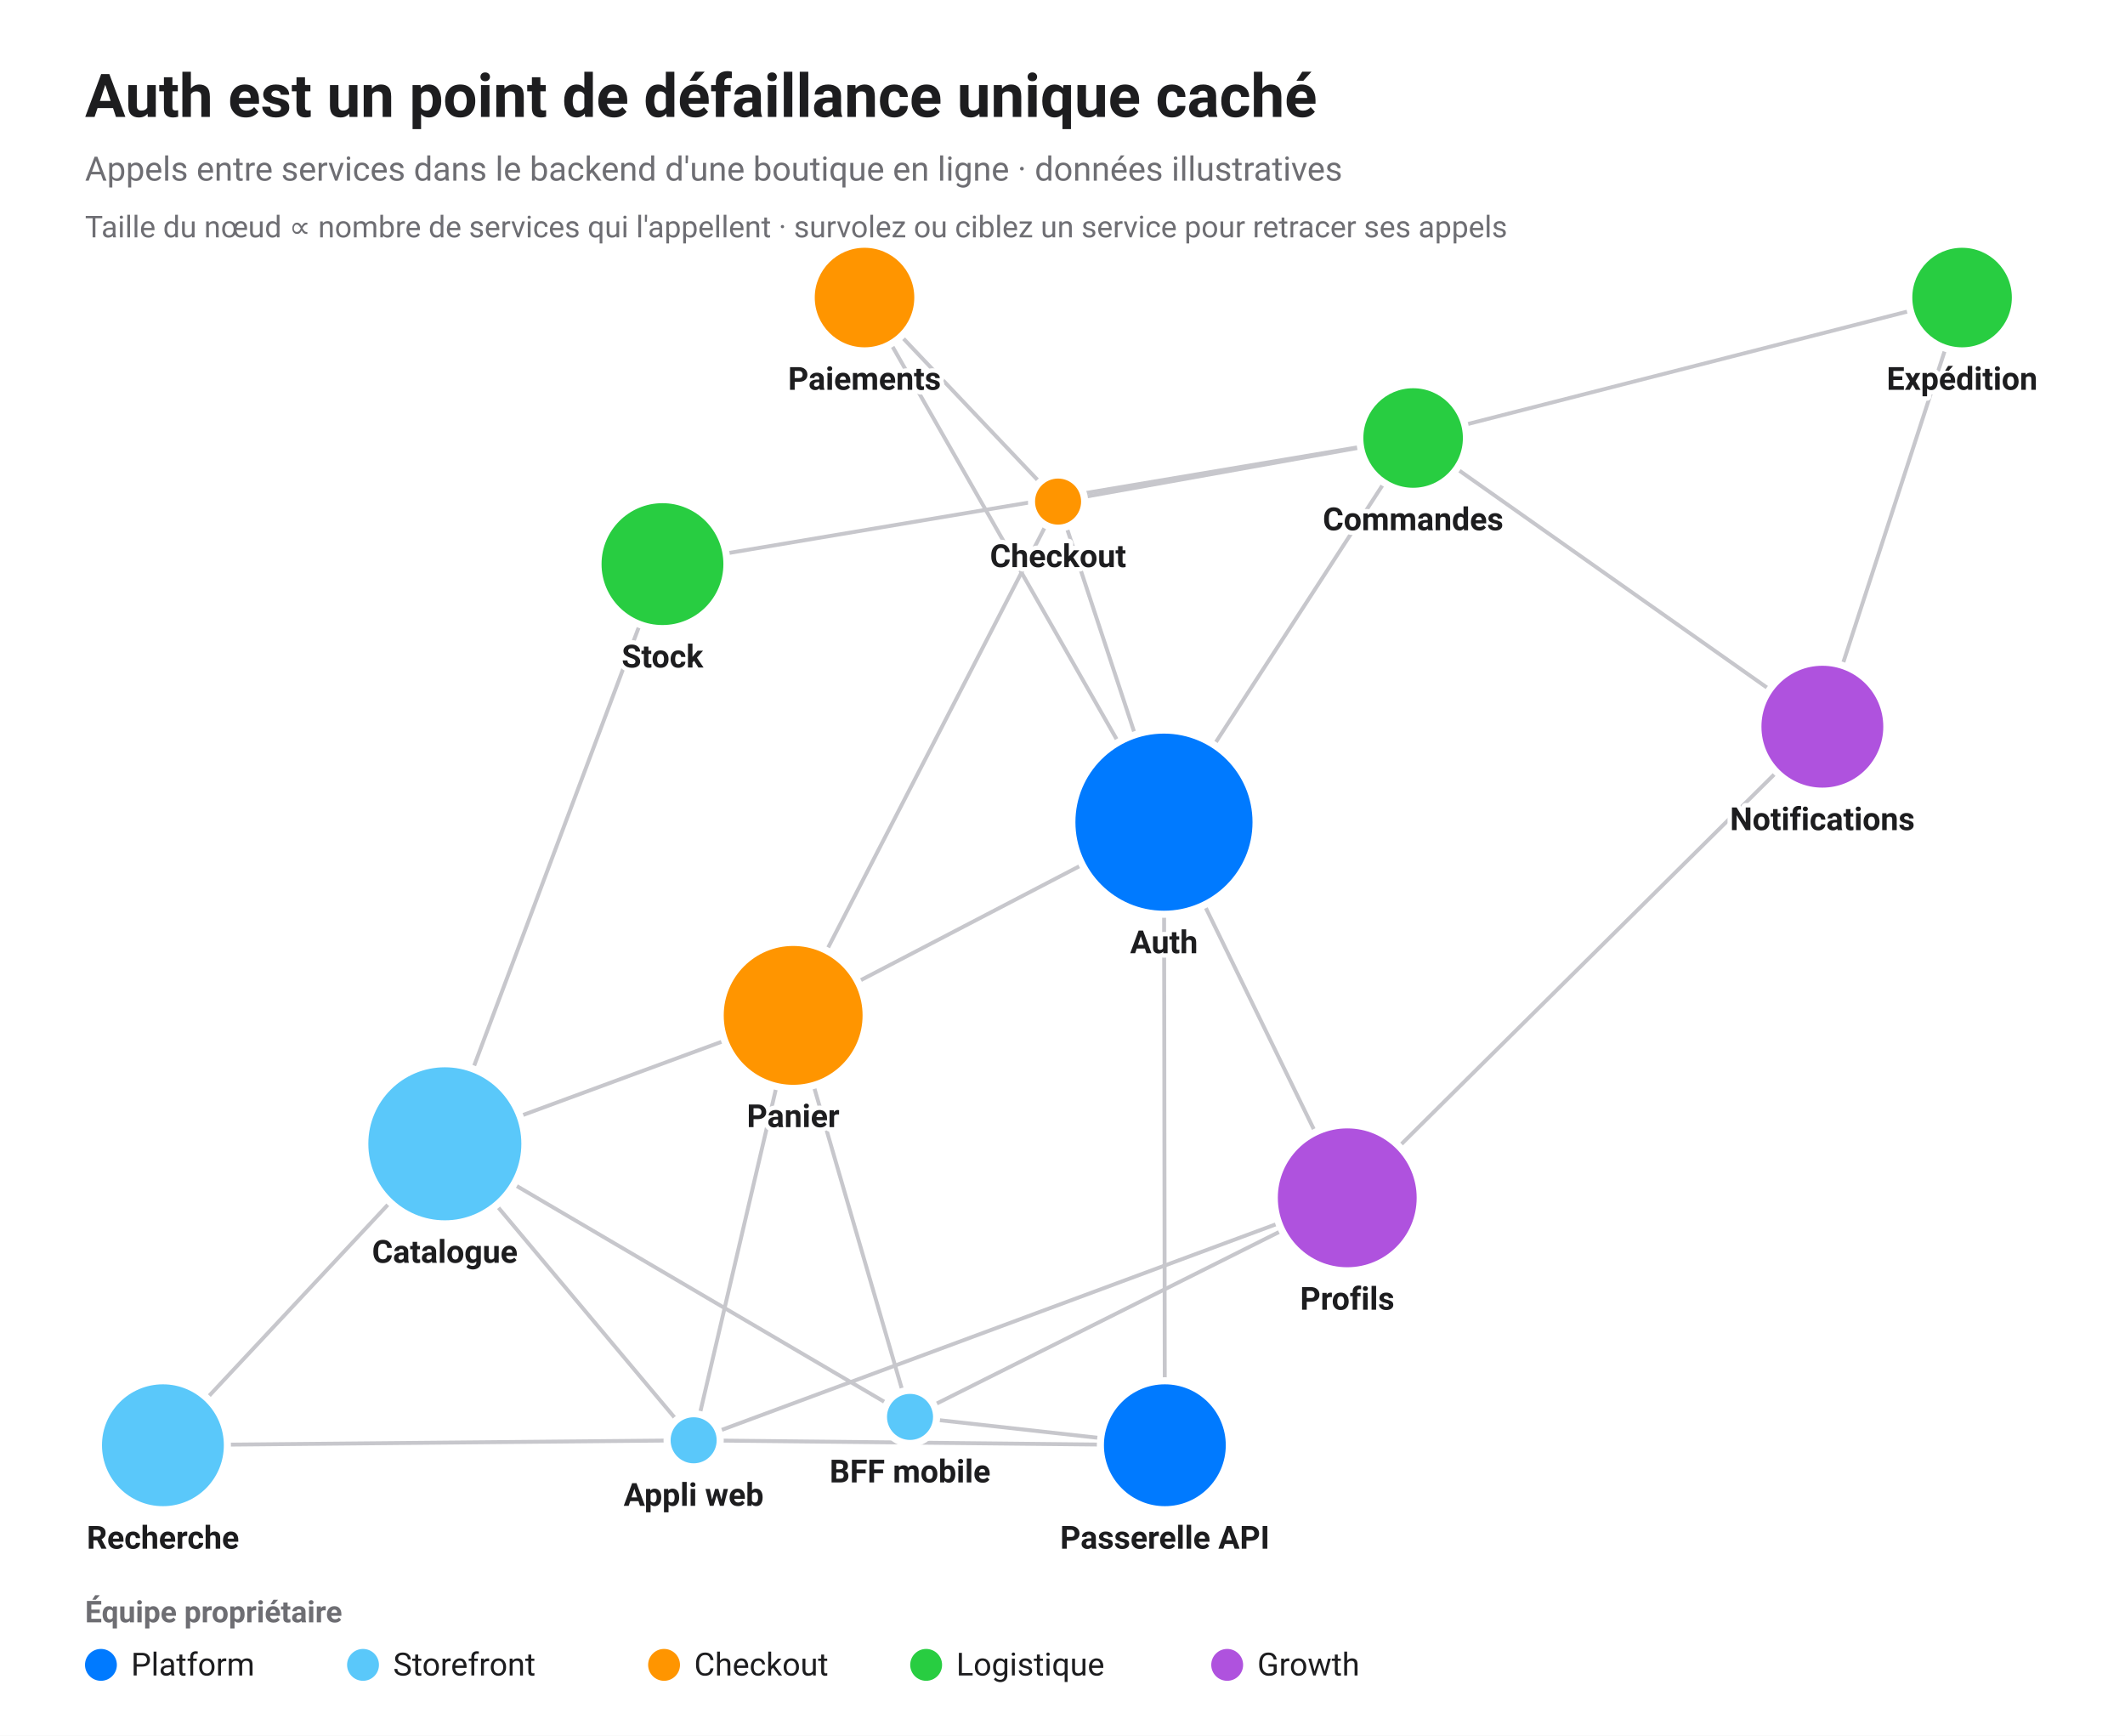
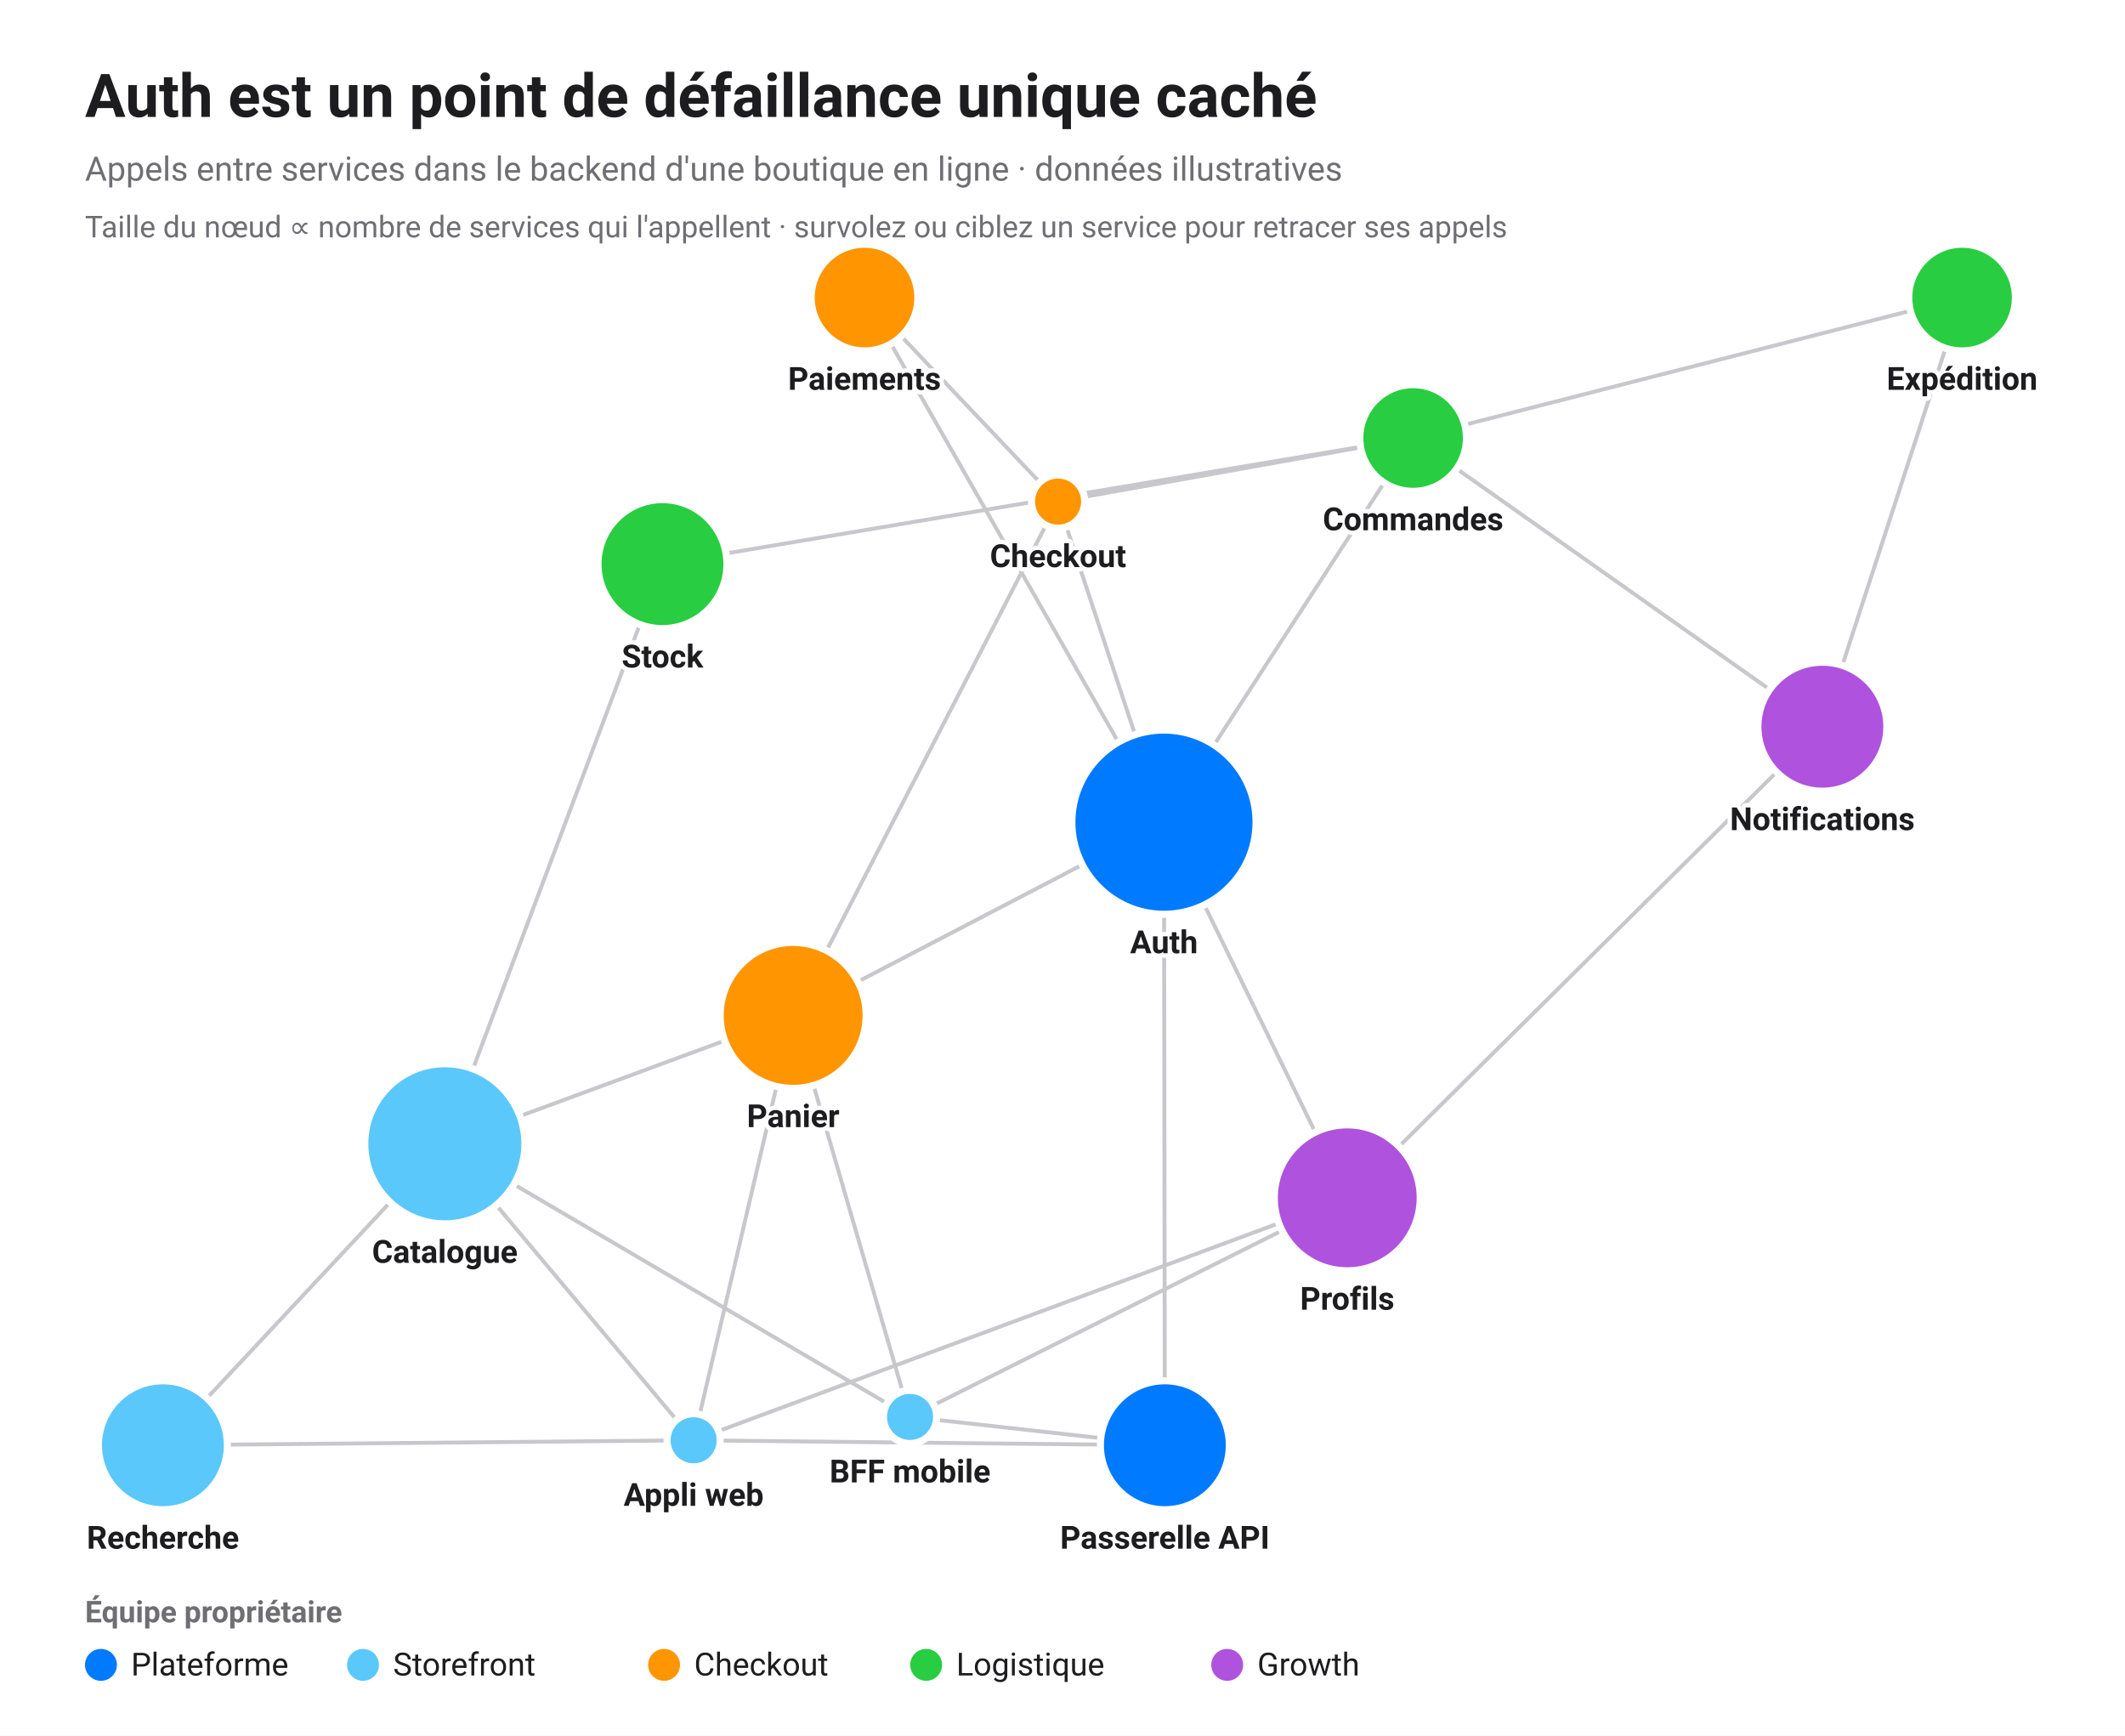
<svg xmlns="http://www.w3.org/2000/svg" width="1200" height="980" viewBox="0 0 1200 980" font-family="Roboto, system-ui, sans-serif" role="img" aria-labelledby="net-title net-desc">
  <style>.node,.edge,.nlabel{transition:opacity .2s ease}.node circle{transition:opacity .2s ease}#graph:has(.node.n-auth:is(:hover,:focus-within)) .edge{opacity:.07}#graph:has(.node.n-auth:is(:hover,:focus-within)) .node{opacity:.20}#graph:has(.node.n-auth:is(:hover,:focus-within)) .nlabel{opacity:.08}#graph:has(.node.n-auth:is(:hover,:focus-within)) .node.n-auth,#graph:has(.node.n-auth:is(:hover,:focus-within)) .node.n-cart,#graph:has(.node.n-auth:is(:hover,:focus-within)) .node.n-checkout,#graph:has(.node.n-auth:is(:hover,:focus-within)) .node.n-gateway,#graph:has(.node.n-auth:is(:hover,:focus-within)) .node.n-orders,#graph:has(.node.n-auth:is(:hover,:focus-within)) .node.n-payments,#graph:has(.node.n-auth:is(:hover,:focus-within)) .node.n-profile{opacity:1}#graph:has(.node.n-auth:is(:hover,:focus-within)) .nlabel.l-auth,#graph:has(.node.n-auth:is(:hover,:focus-within)) .nlabel.l-cart,#graph:has(.node.n-auth:is(:hover,:focus-within)) .nlabel.l-checkout,#graph:has(.node.n-auth:is(:hover,:focus-within)) .nlabel.l-gateway,#graph:has(.node.n-auth:is(:hover,:focus-within)) .nlabel.l-orders,#graph:has(.node.n-auth:is(:hover,:focus-within)) .nlabel.l-payments,#graph:has(.node.n-auth:is(:hover,:focus-within)) .nlabel.l-profile{opacity:1}#graph:has(.node.n-auth:is(:hover,:focus-within)) .edge.i-auth{opacity:.85}#graph:has(.node.n-gateway:is(:hover,:focus-within)) .edge{opacity:.07}#graph:has(.node.n-gateway:is(:hover,:focus-within)) .node{opacity:.20}#graph:has(.node.n-gateway:is(:hover,:focus-within)) .nlabel{opacity:.08}#graph:has(.node.n-gateway:is(:hover,:focus-within)) .node.n-gateway,#graph:has(.node.n-gateway:is(:hover,:focus-within)) .node.n-auth,#graph:has(.node.n-gateway:is(:hover,:focus-within)) .node.n-mobile,#graph:has(.node.n-gateway:is(:hover,:focus-within)) .node.n-web{opacity:1}#graph:has(.node.n-gateway:is(:hover,:focus-within)) .nlabel.l-gateway,#graph:has(.node.n-gateway:is(:hover,:focus-within)) .nlabel.l-auth,#graph:has(.node.n-gateway:is(:hover,:focus-within)) .nlabel.l-mobile,#graph:has(.node.n-gateway:is(:hover,:focus-within)) .nlabel.l-web{opacity:1}#graph:has(.node.n-gateway:is(:hover,:focus-within)) .edge.i-gateway{opacity:.85}#graph:has(.node.n-web:is(:hover,:focus-within)) .edge{opacity:.07}#graph:has(.node.n-web:is(:hover,:focus-within)) .node{opacity:.20}#graph:has(.node.n-web:is(:hover,:focus-within)) .nlabel{opacity:.08}#graph:has(.node.n-web:is(:hover,:focus-within)) .node.n-web,#graph:has(.node.n-web:is(:hover,:focus-within)) .node.n-cart,#graph:has(.node.n-web:is(:hover,:focus-within)) .node.n-catalog,#graph:has(.node.n-web:is(:hover,:focus-within)) .node.n-gateway,#graph:has(.node.n-web:is(:hover,:focus-within)) .node.n-profile,#graph:has(.node.n-web:is(:hover,:focus-within)) .node.n-search{opacity:1}#graph:has(.node.n-web:is(:hover,:focus-within)) .nlabel.l-web,#graph:has(.node.n-web:is(:hover,:focus-within)) .nlabel.l-cart,#graph:has(.node.n-web:is(:hover,:focus-within)) .nlabel.l-catalog,#graph:has(.node.n-web:is(:hover,:focus-within)) .nlabel.l-gateway,#graph:has(.node.n-web:is(:hover,:focus-within)) .nlabel.l-profile,#graph:has(.node.n-web:is(:hover,:focus-within)) .nlabel.l-search{opacity:1}#graph:has(.node.n-web:is(:hover,:focus-within)) .edge.i-web{opacity:.85}#graph:has(.node.n-mobile:is(:hover,:focus-within)) .edge{opacity:.07}#graph:has(.node.n-mobile:is(:hover,:focus-within)) .node{opacity:.20}#graph:has(.node.n-mobile:is(:hover,:focus-within)) .nlabel{opacity:.08}#graph:has(.node.n-mobile:is(:hover,:focus-within)) .node.n-mobile,#graph:has(.node.n-mobile:is(:hover,:focus-within)) .node.n-cart,#graph:has(.node.n-mobile:is(:hover,:focus-within)) .node.n-catalog,#graph:has(.node.n-mobile:is(:hover,:focus-within)) .node.n-gateway,#graph:has(.node.n-mobile:is(:hover,:focus-within)) .node.n-profile{opacity:1}#graph:has(.node.n-mobile:is(:hover,:focus-within)) .nlabel.l-mobile,#graph:has(.node.n-mobile:is(:hover,:focus-within)) .nlabel.l-cart,#graph:has(.node.n-mobile:is(:hover,:focus-within)) .nlabel.l-catalog,#graph:has(.node.n-mobile:is(:hover,:focus-within)) .nlabel.l-gateway,#graph:has(.node.n-mobile:is(:hover,:focus-within)) .nlabel.l-profile{opacity:1}#graph:has(.node.n-mobile:is(:hover,:focus-within)) .edge.i-mobile{opacity:.85}#graph:has(.node.n-catalog:is(:hover,:focus-within)) .edge{opacity:.07}#graph:has(.node.n-catalog:is(:hover,:focus-within)) .node{opacity:.20}#graph:has(.node.n-catalog:is(:hover,:focus-within)) .nlabel{opacity:.08}#graph:has(.node.n-catalog:is(:hover,:focus-within)) .node.n-catalog,#graph:has(.node.n-catalog:is(:hover,:focus-within)) .node.n-cart,#graph:has(.node.n-catalog:is(:hover,:focus-within)) .node.n-inventory,#graph:has(.node.n-catalog:is(:hover,:focus-within)) .node.n-mobile,#graph:has(.node.n-catalog:is(:hover,:focus-within)) .node.n-search,#graph:has(.node.n-catalog:is(:hover,:focus-within)) .node.n-web{opacity:1}#graph:has(.node.n-catalog:is(:hover,:focus-within)) .nlabel.l-catalog,#graph:has(.node.n-catalog:is(:hover,:focus-within)) .nlabel.l-cart,#graph:has(.node.n-catalog:is(:hover,:focus-within)) .nlabel.l-inventory,#graph:has(.node.n-catalog:is(:hover,:focus-within)) .nlabel.l-mobile,#graph:has(.node.n-catalog:is(:hover,:focus-within)) .nlabel.l-search,#graph:has(.node.n-catalog:is(:hover,:focus-within)) .nlabel.l-web{opacity:1}#graph:has(.node.n-catalog:is(:hover,:focus-within)) .edge.i-catalog{opacity:.85}#graph:has(.node.n-search:is(:hover,:focus-within)) .edge{opacity:.07}#graph:has(.node.n-search:is(:hover,:focus-within)) .node{opacity:.20}#graph:has(.node.n-search:is(:hover,:focus-within)) .nlabel{opacity:.08}#graph:has(.node.n-search:is(:hover,:focus-within)) .node.n-search,#graph:has(.node.n-search:is(:hover,:focus-within)) .node.n-catalog,#graph:has(.node.n-search:is(:hover,:focus-within)) .node.n-web{opacity:1}#graph:has(.node.n-search:is(:hover,:focus-within)) .nlabel.l-search,#graph:has(.node.n-search:is(:hover,:focus-within)) .nlabel.l-catalog,#graph:has(.node.n-search:is(:hover,:focus-within)) .nlabel.l-web{opacity:1}#graph:has(.node.n-search:is(:hover,:focus-within)) .edge.i-search{opacity:.85}#graph:has(.node.n-cart:is(:hover,:focus-within)) .edge{opacity:.07}#graph:has(.node.n-cart:is(:hover,:focus-within)) .node{opacity:.20}#graph:has(.node.n-cart:is(:hover,:focus-within)) .nlabel{opacity:.08}#graph:has(.node.n-cart:is(:hover,:focus-within)) .node.n-cart,#graph:has(.node.n-cart:is(:hover,:focus-within)) .node.n-auth,#graph:has(.node.n-cart:is(:hover,:focus-within)) .node.n-catalog,#graph:has(.node.n-cart:is(:hover,:focus-within)) .node.n-checkout,#graph:has(.node.n-cart:is(:hover,:focus-within)) .node.n-mobile,#graph:has(.node.n-cart:is(:hover,:focus-within)) .node.n-web{opacity:1}#graph:has(.node.n-cart:is(:hover,:focus-within)) .nlabel.l-cart,#graph:has(.node.n-cart:is(:hover,:focus-within)) .nlabel.l-auth,#graph:has(.node.n-cart:is(:hover,:focus-within)) .nlabel.l-catalog,#graph:has(.node.n-cart:is(:hover,:focus-within)) .nlabel.l-checkout,#graph:has(.node.n-cart:is(:hover,:focus-within)) .nlabel.l-mobile,#graph:has(.node.n-cart:is(:hover,:focus-within)) .nlabel.l-web{opacity:1}#graph:has(.node.n-cart:is(:hover,:focus-within)) .edge.i-cart{opacity:.85}#graph:has(.node.n-checkout:is(:hover,:focus-within)) .edge{opacity:.07}#graph:has(.node.n-checkout:is(:hover,:focus-within)) .node{opacity:.20}#graph:has(.node.n-checkout:is(:hover,:focus-within)) .nlabel{opacity:.08}#graph:has(.node.n-checkout:is(:hover,:focus-within)) .node.n-checkout,#graph:has(.node.n-checkout:is(:hover,:focus-within)) .node.n-auth,#graph:has(.node.n-checkout:is(:hover,:focus-within)) .node.n-cart,#graph:has(.node.n-checkout:is(:hover,:focus-within)) .node.n-orders,#graph:has(.node.n-checkout:is(:hover,:focus-within)) .node.n-payments{opacity:1}#graph:has(.node.n-checkout:is(:hover,:focus-within)) .nlabel.l-checkout,#graph:has(.node.n-checkout:is(:hover,:focus-within)) .nlabel.l-auth,#graph:has(.node.n-checkout:is(:hover,:focus-within)) .nlabel.l-cart,#graph:has(.node.n-checkout:is(:hover,:focus-within)) .nlabel.l-orders,#graph:has(.node.n-checkout:is(:hover,:focus-within)) .nlabel.l-payments{opacity:1}#graph:has(.node.n-checkout:is(:hover,:focus-within)) .edge.i-checkout{opacity:.85}#graph:has(.node.n-payments:is(:hover,:focus-within)) .edge{opacity:.07}#graph:has(.node.n-payments:is(:hover,:focus-within)) .node{opacity:.20}#graph:has(.node.n-payments:is(:hover,:focus-within)) .nlabel{opacity:.08}#graph:has(.node.n-payments:is(:hover,:focus-within)) .node.n-payments,#graph:has(.node.n-payments:is(:hover,:focus-within)) .node.n-auth,#graph:has(.node.n-payments:is(:hover,:focus-within)) .node.n-checkout{opacity:1}#graph:has(.node.n-payments:is(:hover,:focus-within)) .nlabel.l-payments,#graph:has(.node.n-payments:is(:hover,:focus-within)) .nlabel.l-auth,#graph:has(.node.n-payments:is(:hover,:focus-within)) .nlabel.l-checkout{opacity:1}#graph:has(.node.n-payments:is(:hover,:focus-within)) .edge.i-payments{opacity:.85}#graph:has(.node.n-orders:is(:hover,:focus-within)) .edge{opacity:.07}#graph:has(.node.n-orders:is(:hover,:focus-within)) .node{opacity:.20}#graph:has(.node.n-orders:is(:hover,:focus-within)) .nlabel{opacity:.08}#graph:has(.node.n-orders:is(:hover,:focus-within)) .node.n-orders,#graph:has(.node.n-orders:is(:hover,:focus-within)) .node.n-auth,#graph:has(.node.n-orders:is(:hover,:focus-within)) .node.n-checkout,#graph:has(.node.n-orders:is(:hover,:focus-within)) .node.n-inventory,#graph:has(.node.n-orders:is(:hover,:focus-within)) .node.n-notify,#graph:has(.node.n-orders:is(:hover,:focus-within)) .node.n-shipping{opacity:1}#graph:has(.node.n-orders:is(:hover,:focus-within)) .nlabel.l-orders,#graph:has(.node.n-orders:is(:hover,:focus-within)) .nlabel.l-auth,#graph:has(.node.n-orders:is(:hover,:focus-within)) .nlabel.l-checkout,#graph:has(.node.n-orders:is(:hover,:focus-within)) .nlabel.l-inventory,#graph:has(.node.n-orders:is(:hover,:focus-within)) .nlabel.l-notify,#graph:has(.node.n-orders:is(:hover,:focus-within)) .nlabel.l-shipping{opacity:1}#graph:has(.node.n-orders:is(:hover,:focus-within)) .edge.i-orders{opacity:.85}#graph:has(.node.n-shipping:is(:hover,:focus-within)) .edge{opacity:.07}#graph:has(.node.n-shipping:is(:hover,:focus-within)) .node{opacity:.20}#graph:has(.node.n-shipping:is(:hover,:focus-within)) .nlabel{opacity:.08}#graph:has(.node.n-shipping:is(:hover,:focus-within)) .node.n-shipping,#graph:has(.node.n-shipping:is(:hover,:focus-within)) .node.n-notify,#graph:has(.node.n-shipping:is(:hover,:focus-within)) .node.n-orders{opacity:1}#graph:has(.node.n-shipping:is(:hover,:focus-within)) .nlabel.l-shipping,#graph:has(.node.n-shipping:is(:hover,:focus-within)) .nlabel.l-notify,#graph:has(.node.n-shipping:is(:hover,:focus-within)) .nlabel.l-orders{opacity:1}#graph:has(.node.n-shipping:is(:hover,:focus-within)) .edge.i-shipping{opacity:.85}#graph:has(.node.n-inventory:is(:hover,:focus-within)) .edge{opacity:.07}#graph:has(.node.n-inventory:is(:hover,:focus-within)) .node{opacity:.20}#graph:has(.node.n-inventory:is(:hover,:focus-within)) .nlabel{opacity:.08}#graph:has(.node.n-inventory:is(:hover,:focus-within)) .node.n-inventory,#graph:has(.node.n-inventory:is(:hover,:focus-within)) .node.n-catalog,#graph:has(.node.n-inventory:is(:hover,:focus-within)) .node.n-orders{opacity:1}#graph:has(.node.n-inventory:is(:hover,:focus-within)) .nlabel.l-inventory,#graph:has(.node.n-inventory:is(:hover,:focus-within)) .nlabel.l-catalog,#graph:has(.node.n-inventory:is(:hover,:focus-within)) .nlabel.l-orders{opacity:1}#graph:has(.node.n-inventory:is(:hover,:focus-within)) .edge.i-inventory{opacity:.85}#graph:has(.node.n-notify:is(:hover,:focus-within)) .edge{opacity:.07}#graph:has(.node.n-notify:is(:hover,:focus-within)) .node{opacity:.20}#graph:has(.node.n-notify:is(:hover,:focus-within)) .nlabel{opacity:.08}#graph:has(.node.n-notify:is(:hover,:focus-within)) .node.n-notify,#graph:has(.node.n-notify:is(:hover,:focus-within)) .node.n-orders,#graph:has(.node.n-notify:is(:hover,:focus-within)) .node.n-profile,#graph:has(.node.n-notify:is(:hover,:focus-within)) .node.n-shipping{opacity:1}#graph:has(.node.n-notify:is(:hover,:focus-within)) .nlabel.l-notify,#graph:has(.node.n-notify:is(:hover,:focus-within)) .nlabel.l-orders,#graph:has(.node.n-notify:is(:hover,:focus-within)) .nlabel.l-profile,#graph:has(.node.n-notify:is(:hover,:focus-within)) .nlabel.l-shipping{opacity:1}#graph:has(.node.n-notify:is(:hover,:focus-within)) .edge.i-notify{opacity:.85}#graph:has(.node.n-profile:is(:hover,:focus-within)) .edge{opacity:.07}#graph:has(.node.n-profile:is(:hover,:focus-within)) .node{opacity:.20}#graph:has(.node.n-profile:is(:hover,:focus-within)) .nlabel{opacity:.08}#graph:has(.node.n-profile:is(:hover,:focus-within)) .node.n-profile,#graph:has(.node.n-profile:is(:hover,:focus-within)) .node.n-auth,#graph:has(.node.n-profile:is(:hover,:focus-within)) .node.n-mobile,#graph:has(.node.n-profile:is(:hover,:focus-within)) .node.n-notify,#graph:has(.node.n-profile:is(:hover,:focus-within)) .node.n-web{opacity:1}#graph:has(.node.n-profile:is(:hover,:focus-within)) .nlabel.l-profile,#graph:has(.node.n-profile:is(:hover,:focus-within)) .nlabel.l-auth,#graph:has(.node.n-profile:is(:hover,:focus-within)) .nlabel.l-mobile,#graph:has(.node.n-profile:is(:hover,:focus-within)) .nlabel.l-notify,#graph:has(.node.n-profile:is(:hover,:focus-within)) .nlabel.l-web{opacity:1}#graph:has(.node.n-profile:is(:hover,:focus-within)) .edge.i-profile{opacity:.85}.node:focus{outline:none}.node circle:focus{outline:none}</style>
  <rect width="1200" height="980" fill="#FFFFFF" />
  <text x="48" y="66" font-size="34" font-weight="700" fill="#1D1D1F">Auth est un point de défaillance unique caché</text>
  <text x="48" y="102" font-size="19" fill="#6E6E73">Appels entre services dans le backend d'une boutique en ligne · données illustratives</text>
  <g id="graph">
    <g id="edges">
      <line class="edge i-gateway i-auth" x1="657.8" y1="816.0" x2="657.3" y2="464.2" stroke="#C7C7CC" stroke-width="2.2" stroke-linecap="round" />
      <line class="edge i-web i-gateway" x1="391.7" y1="813.2" x2="657.8" y2="816.0" stroke="#C7C7CC" stroke-width="2.2" stroke-linecap="round" />
      <line class="edge i-mobile i-gateway" x1="513.9" y1="800.0" x2="657.8" y2="816.0" stroke="#C7C7CC" stroke-width="2.2" stroke-linecap="round" />
      <line class="edge i-web i-catalog" x1="391.7" y1="813.2" x2="251.2" y2="645.8" stroke="#C7C7CC" stroke-width="2.2" stroke-linecap="round" />
      <line class="edge i-mobile i-catalog" x1="513.9" y1="800.0" x2="251.2" y2="645.8" stroke="#C7C7CC" stroke-width="2.2" stroke-linecap="round" />
      <line class="edge i-web i-search" x1="391.7" y1="813.2" x2="92.0" y2="816.0" stroke="#C7C7CC" stroke-width="2.2" stroke-linecap="round" />
      <line class="edge i-catalog i-search" x1="251.2" y1="645.8" x2="92.0" y2="816.0" stroke="#C7C7CC" stroke-width="2.2" stroke-linecap="round" />
      <line class="edge i-web i-cart" x1="391.7" y1="813.2" x2="447.9" y2="573.3" stroke="#C7C7CC" stroke-width="2.2" stroke-linecap="round" />
      <line class="edge i-mobile i-cart" x1="513.9" y1="800.0" x2="447.9" y2="573.3" stroke="#C7C7CC" stroke-width="2.2" stroke-linecap="round" />
      <line class="edge i-cart i-auth" x1="447.9" y1="573.3" x2="657.3" y2="464.2" stroke="#C7C7CC" stroke-width="2.2" stroke-linecap="round" />
      <line class="edge i-cart i-catalog" x1="447.9" y1="573.3" x2="251.2" y2="645.8" stroke="#C7C7CC" stroke-width="2.2" stroke-linecap="round" />
      <line class="edge i-checkout i-cart" x1="597.5" y1="283.2" x2="447.9" y2="573.3" stroke="#C7C7CC" stroke-width="2.2" stroke-linecap="round" />
      <line class="edge i-checkout i-auth" x1="597.5" y1="283.2" x2="657.3" y2="464.2" stroke="#C7C7CC" stroke-width="2.2" stroke-linecap="round" />
      <line class="edge i-checkout i-payments" x1="597.5" y1="283.2" x2="488.2" y2="168.0" stroke="#C7C7CC" stroke-width="2.2" stroke-linecap="round" />
      <line class="edge i-checkout i-orders" x1="597.5" y1="283.2" x2="798.0" y2="247.3" stroke="#C7C7CC" stroke-width="2.2" stroke-linecap="round" />
      <line class="edge i-payments i-auth" x1="488.2" y1="168.0" x2="657.3" y2="464.2" stroke="#C7C7CC" stroke-width="2.2" stroke-linecap="round" />
      <line class="edge i-orders i-auth" x1="798.0" y1="247.3" x2="657.3" y2="464.2" stroke="#C7C7CC" stroke-width="2.2" stroke-linecap="round" />
      <line class="edge i-orders i-inventory" x1="798.0" y1="247.3" x2="374.1" y2="318.5" stroke="#C7C7CC" stroke-width="2.2" stroke-linecap="round" />
      <line class="edge i-orders i-shipping" x1="798.0" y1="247.3" x2="1108.0" y2="168.0" stroke="#C7C7CC" stroke-width="2.2" stroke-linecap="round" />
      <line class="edge i-orders i-notify" x1="798.0" y1="247.3" x2="1029.1" y2="410.3" stroke="#C7C7CC" stroke-width="2.2" stroke-linecap="round" />
      <line class="edge i-shipping i-notify" x1="1108.0" y1="168.0" x2="1029.1" y2="410.3" stroke="#C7C7CC" stroke-width="2.2" stroke-linecap="round" />
      <line class="edge i-catalog i-inventory" x1="251.2" y1="645.8" x2="374.1" y2="318.5" stroke="#C7C7CC" stroke-width="2.2" stroke-linecap="round" />
      <line class="edge i-profile i-auth" x1="760.8" y1="676.3" x2="657.3" y2="464.2" stroke="#C7C7CC" stroke-width="2.2" stroke-linecap="round" />
      <line class="edge i-web i-profile" x1="391.7" y1="813.2" x2="760.8" y2="676.3" stroke="#C7C7CC" stroke-width="2.2" stroke-linecap="round" />
      <line class="edge i-mobile i-profile" x1="513.9" y1="800.0" x2="760.8" y2="676.3" stroke="#C7C7CC" stroke-width="2.2" stroke-linecap="round" />
      <line class="edge i-notify i-profile" x1="1029.1" y1="410.3" x2="760.8" y2="676.3" stroke="#C7C7CC" stroke-width="2.2" stroke-linecap="round" />
    </g>
    <g id="labels">
      <text class="nlabel l-auth" x="657.3" y="538.2" text-anchor="middle" font-size="18" font-weight="600" fill="#1D1D1F" paint-order="stroke" stroke="#FFFFFF" stroke-width="5" stroke-linejoin="round">Auth</text>
      <text class="nlabel l-gateway" x="657.8" y="874.4" text-anchor="middle" font-size="18" font-weight="600" fill="#1D1D1F" paint-order="stroke" stroke="#FFFFFF" stroke-width="5" stroke-linejoin="round">Passerelle API</text>
      <text class="nlabel l-web" x="391.7" y="850.2" text-anchor="middle" font-size="18" font-weight="600" fill="#1D1D1F" paint-order="stroke" stroke="#FFFFFF" stroke-width="5" stroke-linejoin="round">Appli web</text>
      <text class="nlabel l-mobile" x="513.9" y="837.0" text-anchor="middle" font-size="18" font-weight="600" fill="#1D1D1F" paint-order="stroke" stroke="#FFFFFF" stroke-width="5" stroke-linejoin="round">BFF mobile</text>
      <text class="nlabel l-catalog" x="251.2" y="713.0" text-anchor="middle" font-size="18" font-weight="600" fill="#1D1D1F" paint-order="stroke" stroke="#FFFFFF" stroke-width="5" stroke-linejoin="round">Catalogue</text>
      <text class="nlabel l-search" x="92.0" y="874.4" text-anchor="middle" font-size="18" font-weight="600" fill="#1D1D1F" paint-order="stroke" stroke="#FFFFFF" stroke-width="5" stroke-linejoin="round">Recherche</text>
      <text class="nlabel l-cart" x="447.9" y="636.4" text-anchor="middle" font-size="18" font-weight="600" fill="#1D1D1F" paint-order="stroke" stroke="#FFFFFF" stroke-width="5" stroke-linejoin="round">Panier</text>
      <text class="nlabel l-checkout" x="597.5" y="320.2" text-anchor="middle" font-size="18" font-weight="600" fill="#1D1D1F" paint-order="stroke" stroke="#FFFFFF" stroke-width="5" stroke-linejoin="round">Checkout</text>
      <text class="nlabel l-payments" x="488.2" y="220.1" text-anchor="middle" font-size="18" font-weight="600" fill="#1D1D1F" paint-order="stroke" stroke="#FFFFFF" stroke-width="5" stroke-linejoin="round">Paiements</text>
      <text class="nlabel l-orders" x="798.0" y="299.4" text-anchor="middle" font-size="18" font-weight="600" fill="#1D1D1F" paint-order="stroke" stroke="#FFFFFF" stroke-width="5" stroke-linejoin="round">Commandes</text>
      <text class="nlabel l-shipping" x="1108.0" y="220.1" text-anchor="middle" font-size="18" font-weight="600" fill="#1D1D1F" paint-order="stroke" stroke="#FFFFFF" stroke-width="5" stroke-linejoin="round">Expédition</text>
      <text class="nlabel l-inventory" x="374.1" y="376.9" text-anchor="middle" font-size="18" font-weight="600" fill="#1D1D1F" paint-order="stroke" stroke="#FFFFFF" stroke-width="5" stroke-linejoin="round">Stock</text>
      <text class="nlabel l-notify" x="1029.1" y="468.7" text-anchor="middle" font-size="18" font-weight="600" fill="#1D1D1F" paint-order="stroke" stroke="#FFFFFF" stroke-width="5" stroke-linejoin="round">Notifications</text>
      <text class="nlabel l-profile" x="760.8" y="739.5" text-anchor="middle" font-size="18" font-weight="600" fill="#1D1D1F" paint-order="stroke" stroke="#FFFFFF" stroke-width="5" stroke-linejoin="round">Profils</text>
    </g>
    <g id="nodes">
      <g class="node n-auth" tabindex="0" role="img" aria-label="Auth · Platform team — called by 6 service(s): API Gateway, Cart, Checkout, Orders, Payments, Profiles">
        <circle cx="657.3" cy="464.2" r="52.0" fill="#007AFF" stroke="#FFFFFF" stroke-width="4" />
      </g>
      <g class="node n-gateway" tabindex="0" role="img" aria-label="API Gateway · Platform team — called by 2 service(s): Mobile BFF, Web App; calls Auth">
        <circle cx="657.8" cy="816.0" r="36.4" fill="#007AFF" stroke="#FFFFFF" stroke-width="4" />
      </g>
      <g class="node n-web" tabindex="0" role="img" aria-label="Web App · Storefront team — called by 0 service(s); calls API Gateway, Cart, Catalog, Profiles, Search">
        <circle cx="391.7" cy="813.2" r="15.0" fill="#5AC8FA" stroke="#FFFFFF" stroke-width="4" />
      </g>
      <g class="node n-mobile" tabindex="0" role="img" aria-label="Mobile BFF · Storefront team — called by 0 service(s); calls API Gateway, Cart, Catalog, Profiles">
        <circle cx="513.9" cy="800.0" r="15.0" fill="#5AC8FA" stroke="#FFFFFF" stroke-width="4" />
      </g>
      <g class="node n-catalog" tabindex="0" role="img" aria-label="Catalog · Storefront team — called by 4 service(s): Cart, Mobile BFF, Search, Web App; calls Inventory, Search">
        <circle cx="251.2" cy="645.8" r="45.2" fill="#5AC8FA" stroke="#FFFFFF" stroke-width="4" />
      </g>
      <g class="node n-search" tabindex="0" role="img" aria-label="Search · Storefront team — called by 2 service(s): Catalog, Web App; calls Catalog">
        <circle cx="92.0" cy="816.0" r="36.4" fill="#5AC8FA" stroke="#FFFFFF" stroke-width="4" />
      </g>
      <g class="node n-cart" tabindex="0" role="img" aria-label="Cart · Checkout team — called by 3 service(s): Checkout, Mobile BFF, Web App; calls Auth, Catalog">
        <circle cx="447.9" cy="573.3" r="41.2" fill="#FF9500" stroke="#FFFFFF" stroke-width="4" />
      </g>
      <g class="node n-checkout" tabindex="0" role="img" aria-label="Checkout · Checkout team — called by 0 service(s); calls Auth, Cart, Orders, Payments">
        <circle cx="597.5" cy="283.2" r="15.0" fill="#FF9500" stroke="#FFFFFF" stroke-width="4" />
      </g>
      <g class="node n-payments" tabindex="0" role="img" aria-label="Payments · Checkout team — called by 1 service(s): Checkout; calls Auth">
        <circle cx="488.2" cy="168.0" r="30.1" fill="#FF9500" stroke="#FFFFFF" stroke-width="4" />
      </g>
      <g class="node n-orders" tabindex="0" role="img" aria-label="Orders · Fulfilment team — called by 1 service(s): Checkout; calls Auth, Inventory, Notifications, Shipping">
        <circle cx="798.0" cy="247.3" r="30.1" fill="#28CD41" stroke="#FFFFFF" stroke-width="4" />
      </g>
      <g class="node n-shipping" tabindex="0" role="img" aria-label="Shipping · Fulfilment team — called by 1 service(s): Orders; calls Notifications">
        <circle cx="1108.0" cy="168.0" r="30.1" fill="#28CD41" stroke="#FFFFFF" stroke-width="4" />
      </g>
      <g class="node n-inventory" tabindex="0" role="img" aria-label="Inventory · Fulfilment team — called by 2 service(s): Catalog, Orders">
        <circle cx="374.1" cy="318.5" r="36.4" fill="#28CD41" stroke="#FFFFFF" stroke-width="4" />
      </g>
      <g class="node n-notify" tabindex="0" role="img" aria-label="Notifications · Growth team — called by 2 service(s): Orders, Shipping; calls Profiles">
        <circle cx="1029.1" cy="410.3" r="36.4" fill="#AF52DE" stroke="#FFFFFF" stroke-width="4" />
      </g>
      <g class="node n-profile" tabindex="0" role="img" aria-label="Profiles · Growth team — called by 3 service(s): Mobile BFF, Notifications, Web App; calls Auth">
        <circle cx="760.8" cy="676.3" r="41.2" fill="#AF52DE" stroke="#FFFFFF" stroke-width="4" />
      </g>
    </g>
  </g>
  <text x="48" y="916" font-size="17" font-weight="600" fill="#6E6E73">Équipe propriétaire</text>
  <circle cx="57.0" cy="940.0" r="9" fill="#007AFF" />
-   <text x="74.0" y="946.0" font-size="18" fill="#1D1D1F">Platform</text>
+   <text x="74.0" y="946.0" font-size="18" fill="#1D1D1F">Plateforme</text>
  <circle cx="205.0" cy="940.0" r="9" fill="#5AC8FA" />
  <text x="222.0" y="946.0" font-size="18" fill="#1D1D1F">Storefront</text>
  <circle cx="375.0" cy="940.0" r="9" fill="#FF9500" />
  <text x="392.0" y="946.0" font-size="18" fill="#1D1D1F">Checkout</text>
  <circle cx="523.0" cy="940.0" r="9" fill="#28CD41" />
  <text x="540.0" y="946.0" font-size="18" fill="#1D1D1F">Logistique</text>
  <circle cx="693.0" cy="940.0" r="9" fill="#AF52DE" />
  <text x="710.0" y="946.0" font-size="18" fill="#1D1D1F">Growth</text>
  <text x="48" y="134" font-size="17" fill="#6E6E73">Taille du nœud ∝ nombre de services qui l'appellent · survolez ou ciblez un service pour retracer ses appels</text>
  <g data-fs-internal="" role="button" tabindex="0" aria-label="Toggle fullscreen" transform="translate(1152,14)" style="display:none;cursor:pointer">
    <rect x="0" y="0" width="34" height="34" rx="8" fill="#F2F3F5" />
    <path d="M6 13 V6 h7 M28 13 V6 h-7 M6 21 v7 h7 M28 21 v7 h-7" fill="none" stroke="#1D1D1F" stroke-width="2" stroke-linecap="round" />
  </g>
</svg>
